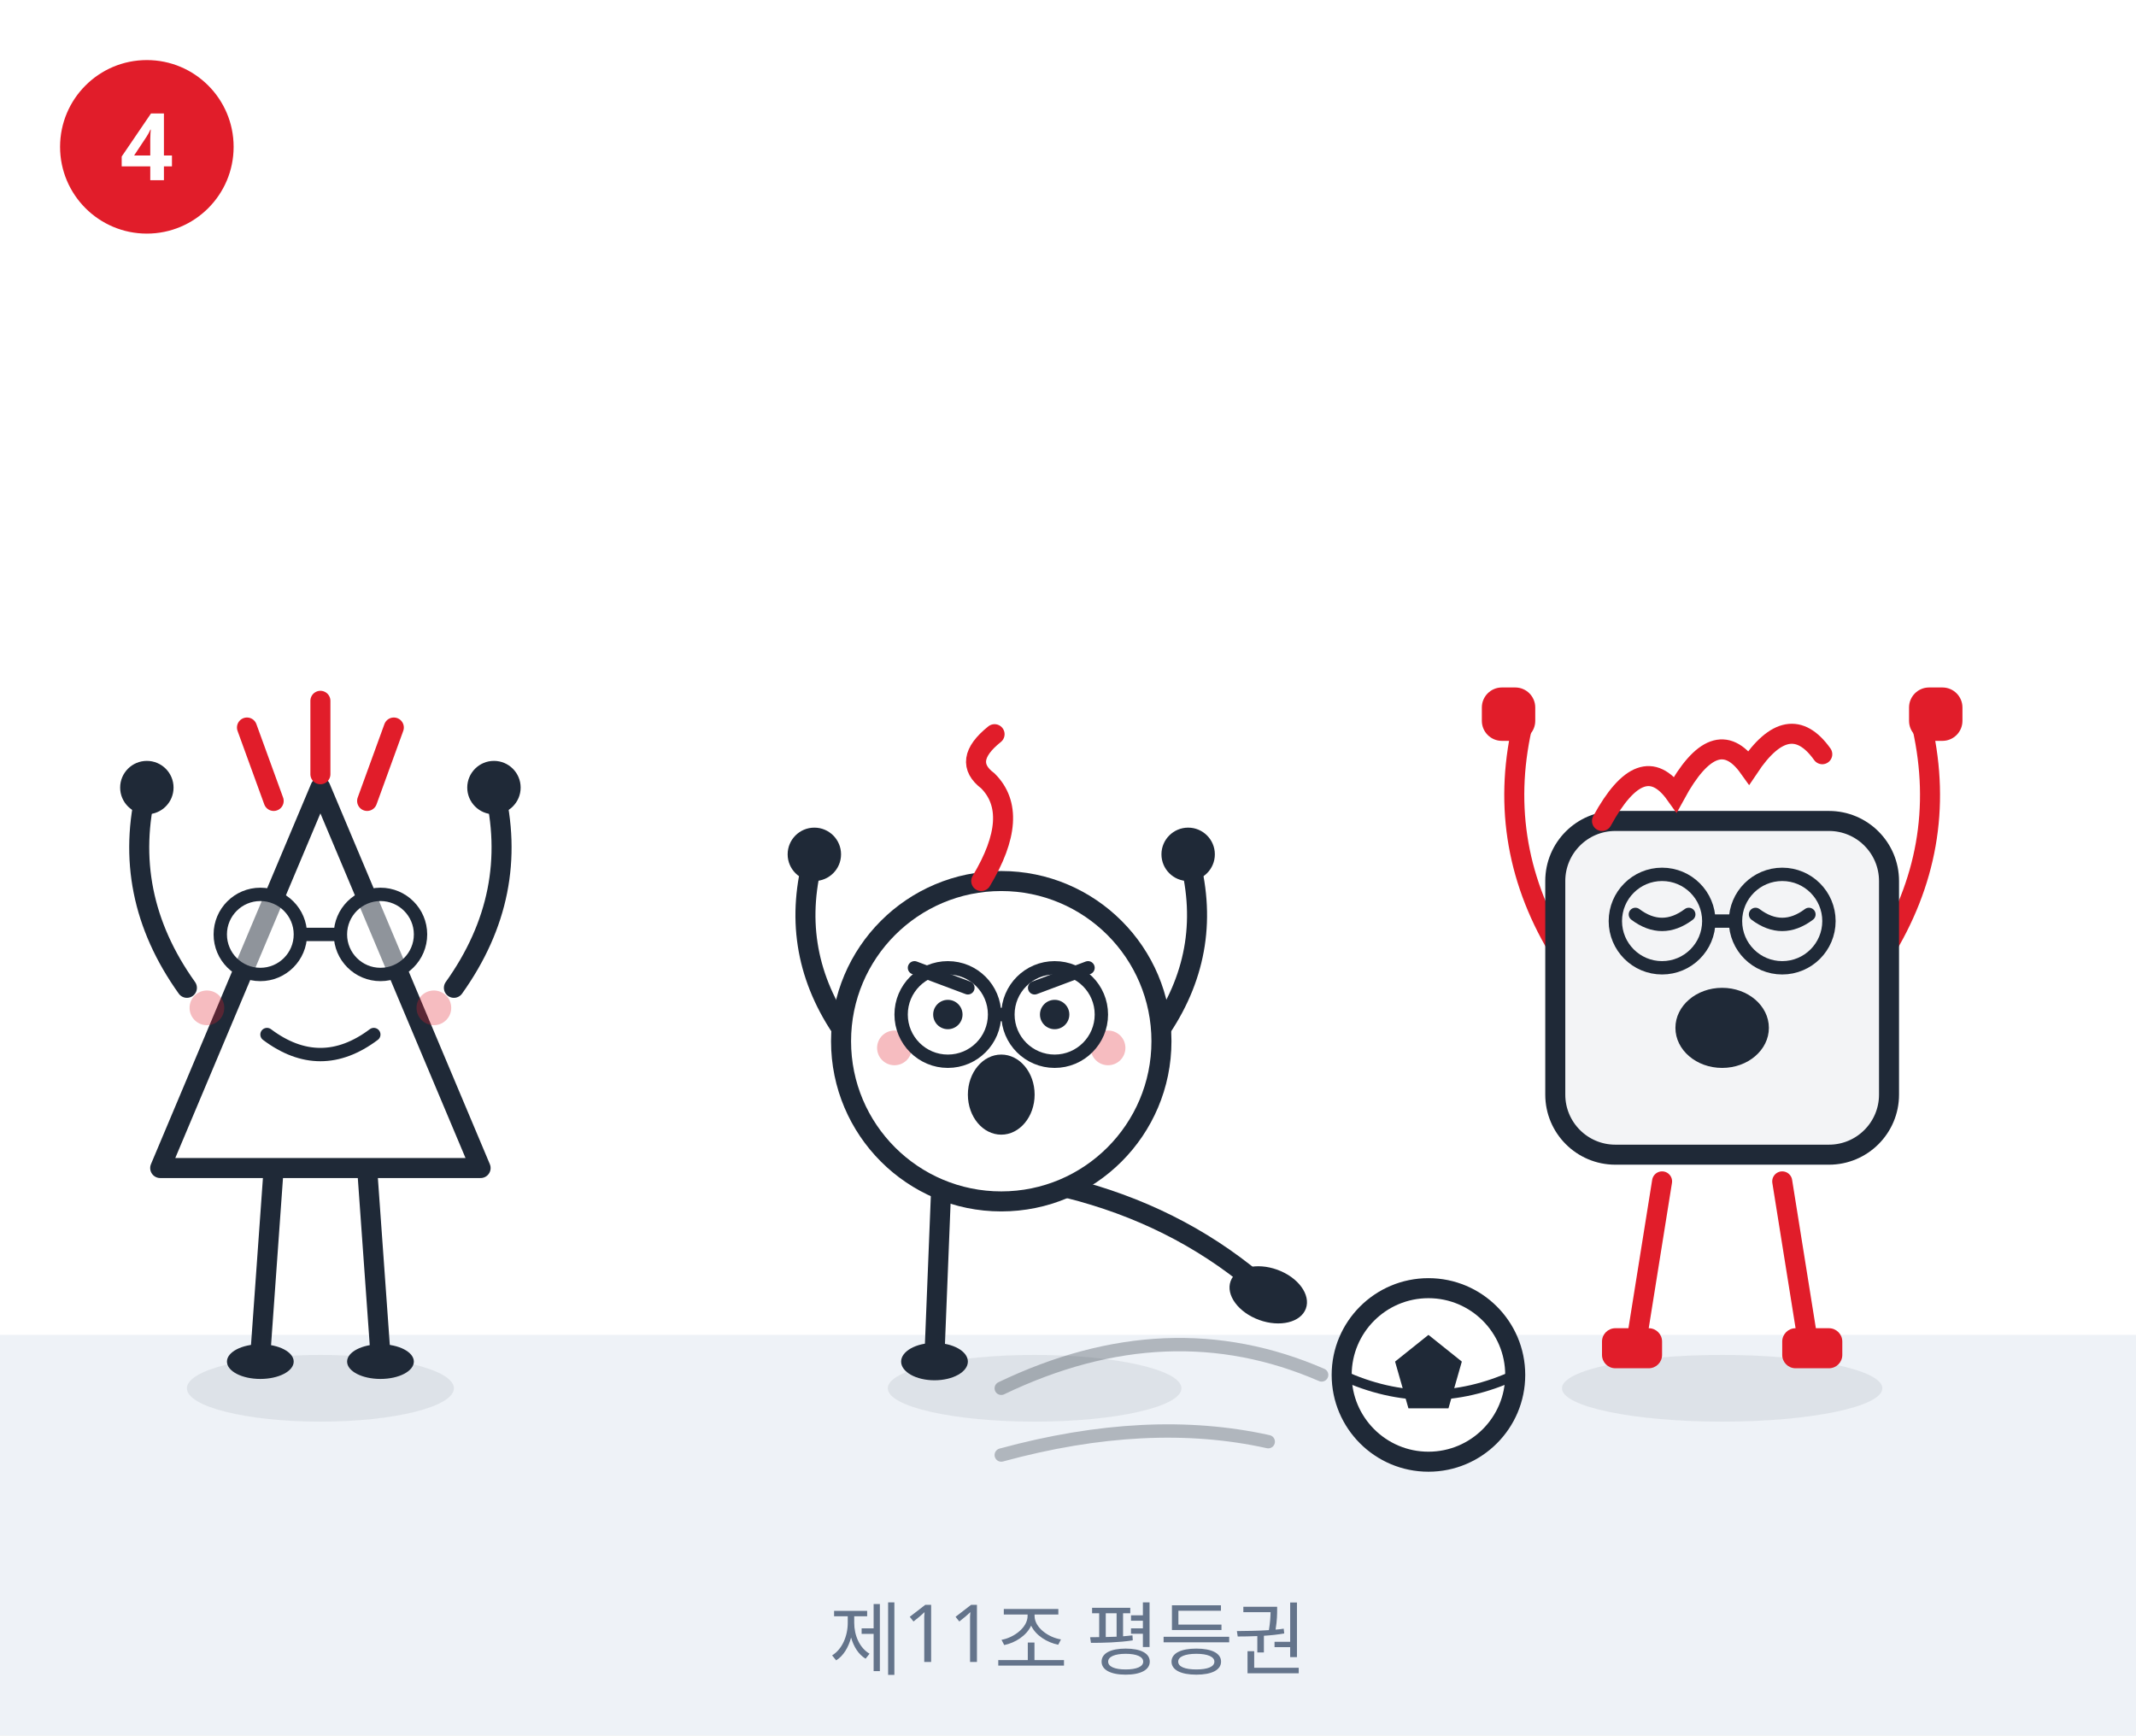
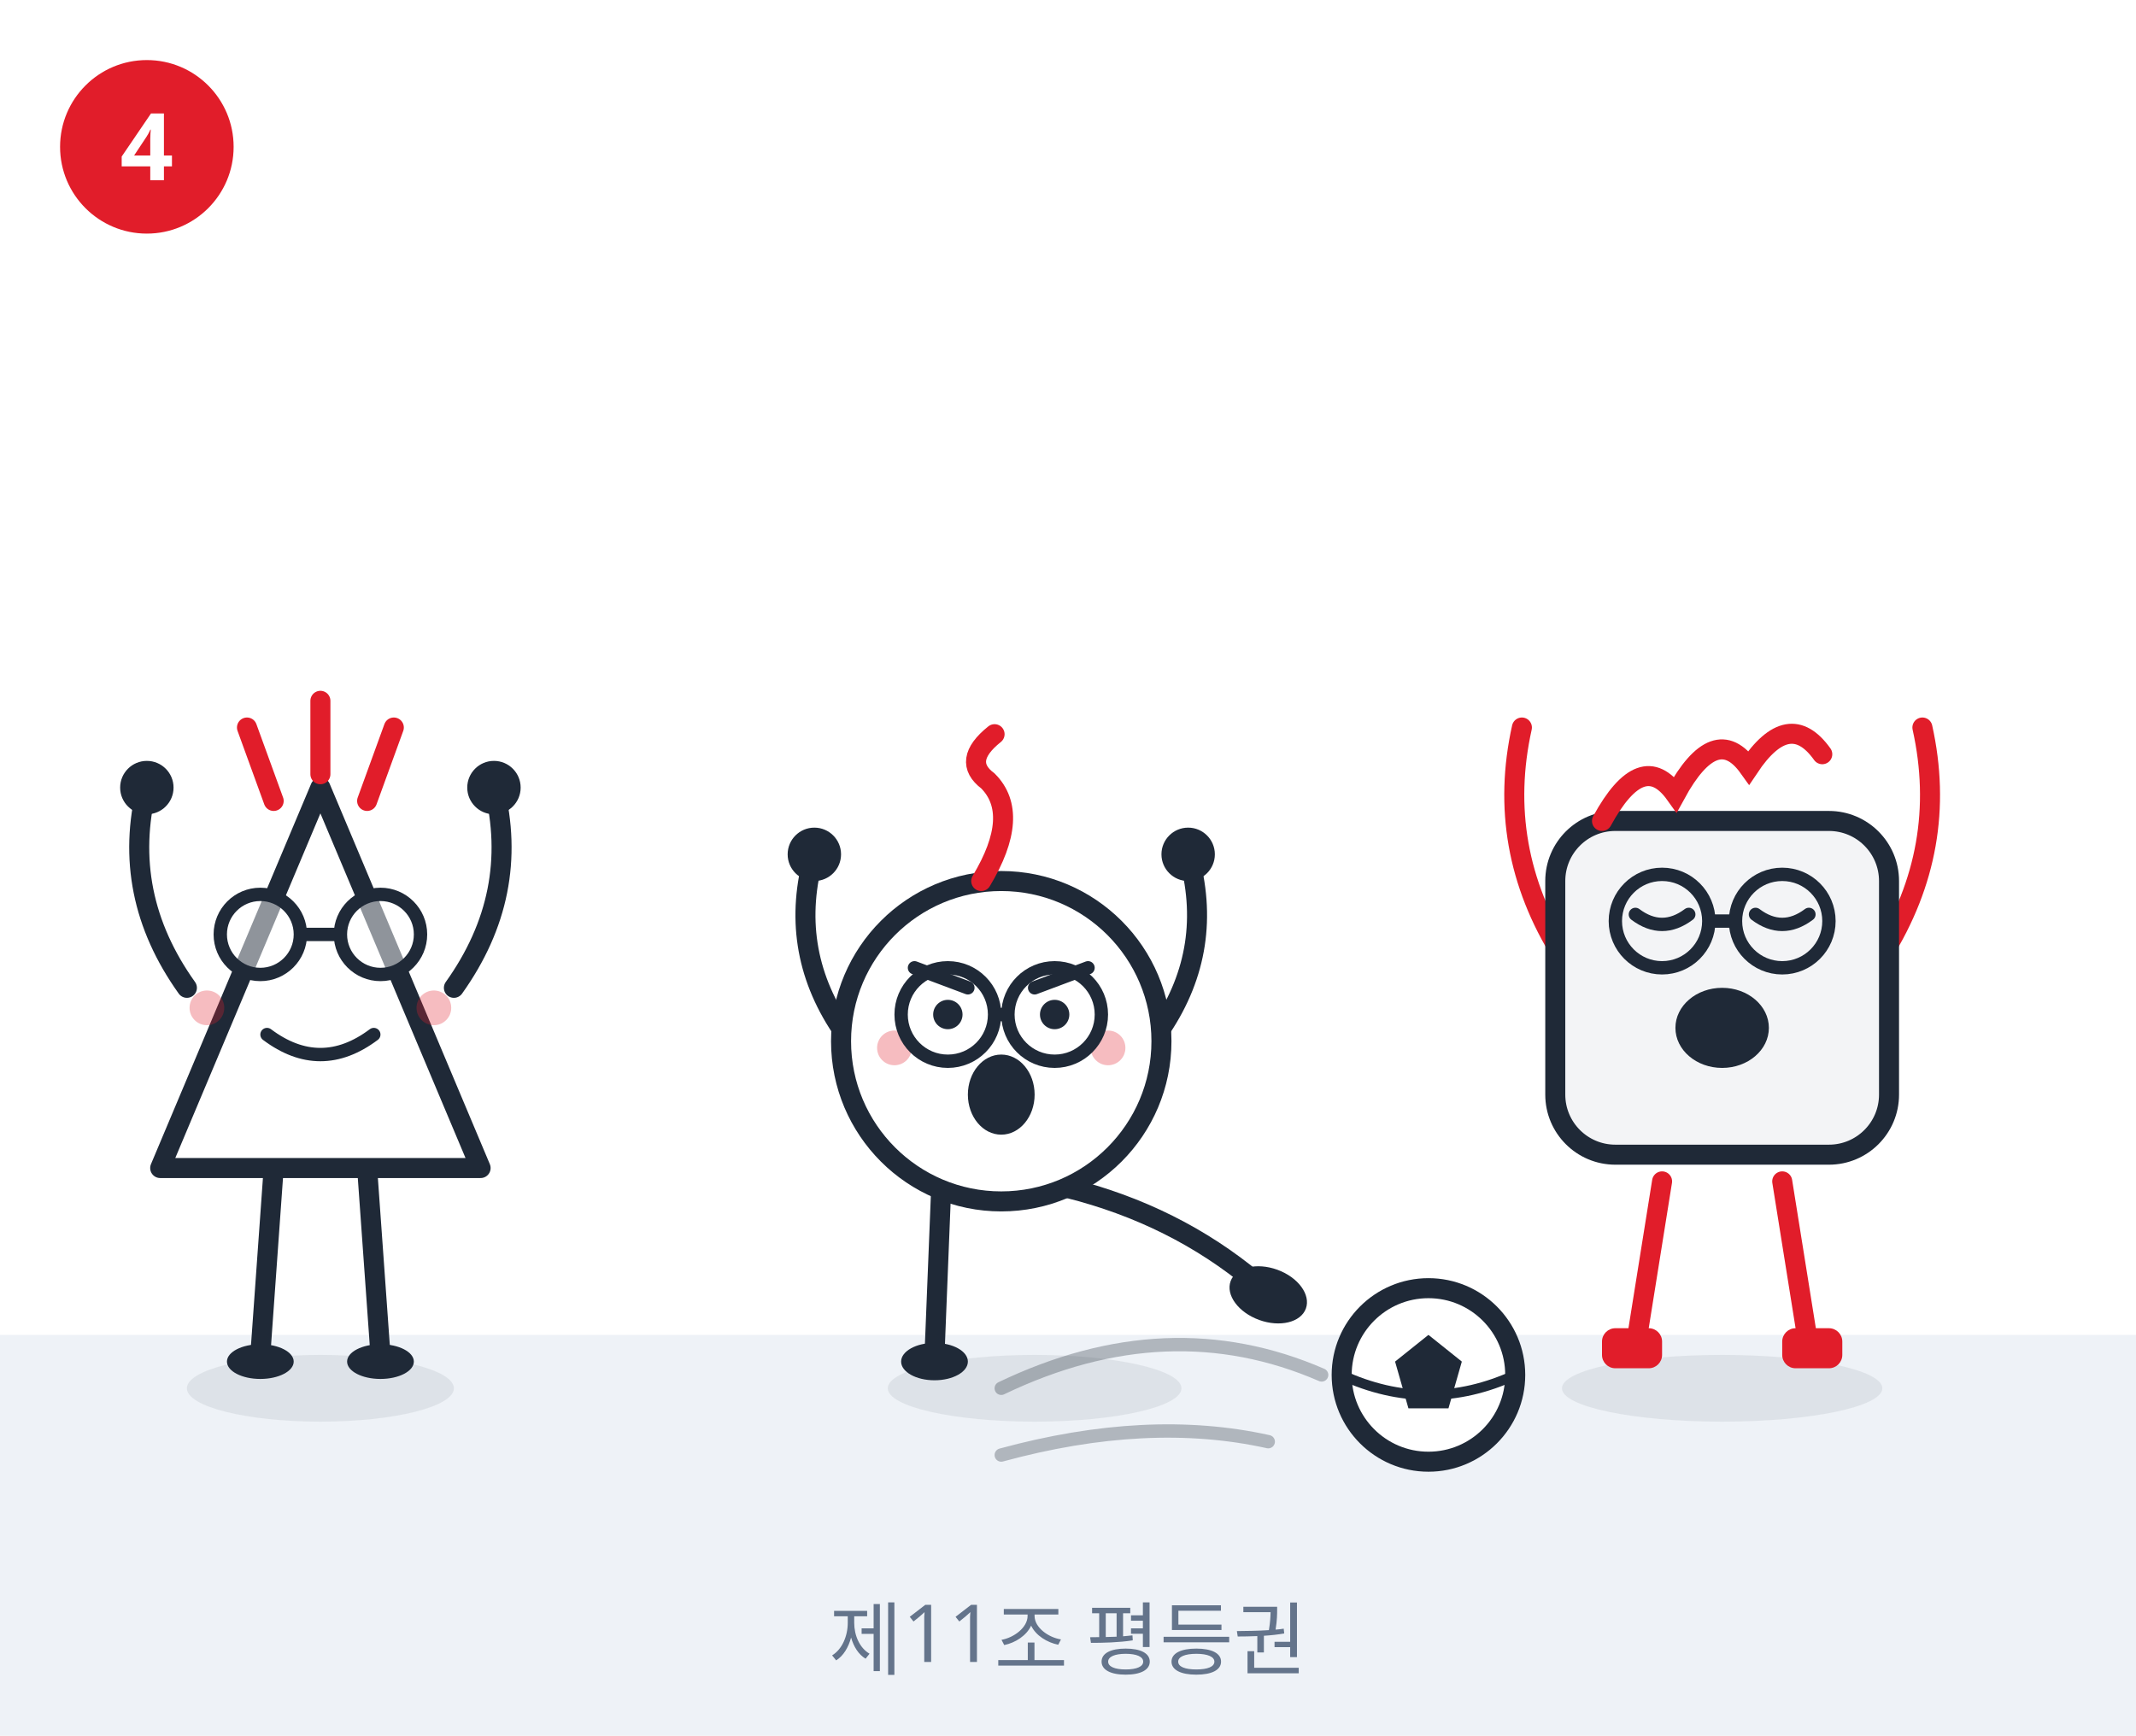
<svg xmlns="http://www.w3.org/2000/svg" viewBox="0 0 320 260" role="img" aria-label="세모, 동그라미, 네모가 함께 즐겁게 공을 차는 장면">
  <rect width="320" height="260" fill="#ffffff" />
  <rect y="200" width="320" height="60" fill="#eef2f7" />
  <circle cx="22" cy="22" r="13" fill="#e11d2a" />
  <text x="22" y="27" text-anchor="middle" font-family="'Pretendard', sans-serif" font-size="14" font-weight="bold" fill="#ffffff">4</text>
  <path d="M 150,208 Q 175,196 198,206" stroke="#1f2937" stroke-width="2" stroke-linecap="round" fill="none" opacity="0.3" />
  <path d="M 150,218 Q 172,212 190,216" stroke="#1f2937" stroke-width="2" stroke-linecap="round" fill="none" opacity="0.3" />
  <g transform="translate(214,206)">
    <circle cx="0" cy="0" r="13" fill="#ffffff" stroke="#1f2937" stroke-width="3" />
    <polygon points="0,-6 5,-2 3,5 -3,5 -5,-2" fill="#1f2937" />
    <path d="M -13,0 Q 0,6 13,0" stroke="#1f2937" stroke-width="1.5" fill="none" />
  </g>
  <g transform="translate(48,206)">
    <ellipse cx="0" cy="2" rx="20" ry="5" fill="#1f2937" opacity="0.08" />
    <line x1="-7" y1="-31" x2="-9" y2="-3" stroke="#1f2937" stroke-width="3" stroke-linecap="round" />
    <line x1="7" y1="-31" x2="9" y2="-3" stroke="#1f2937" stroke-width="3" stroke-linecap="round" />
    <ellipse cx="-9" cy="-2" rx="5" ry="2.6" fill="#1f2937" />
    <ellipse cx="9" cy="-2" rx="5" ry="2.6" fill="#1f2937" />
    <path d="M -20,-58 Q -30,-72 -26,-88" stroke="#1f2937" stroke-width="3" stroke-linecap="round" fill="none" />
    <circle cx="-26" cy="-88" r="4" fill="#1f2937" />
    <path d="M 20,-58 Q 30,-72 26,-88" stroke="#1f2937" stroke-width="3" stroke-linecap="round" fill="none" />
    <circle cx="26" cy="-88" r="4" fill="#1f2937" />
    <polygon points="0,-88 -24,-31 24,-31" fill="#ffffff" stroke="#1f2937" stroke-width="3" stroke-linejoin="round" />
    <path d="M -7,-86 L -11,-97" stroke="#e11d2a" stroke-width="3" stroke-linecap="round" />
    <path d="M 0,-90 L 0,-101" stroke="#e11d2a" stroke-width="3" stroke-linecap="round" />
    <path d="M 7,-86 L 11,-97" stroke="#e11d2a" stroke-width="3" stroke-linecap="round" />
    <circle cx="-9" cy="-66" r="6" fill="#ffffff" fill-opacity="0.5" stroke="#1f2937" stroke-width="2" />
    <circle cx="9" cy="-66" r="6" fill="#ffffff" fill-opacity="0.5" stroke="#1f2937" stroke-width="2" />
    <line x1="-3" y1="-66" x2="3" y2="-66" stroke="#1f2937" stroke-width="2" />
    <circle cx="-17" cy="-55" r="2.6" fill="#e11d2a" opacity="0.3" />
    <circle cx="17" cy="-55" r="2.6" fill="#e11d2a" opacity="0.3" />
    <path d="M -8,-51 Q 0,-45 8,-51" stroke="#1f2937" stroke-width="2" stroke-linecap="round" fill="none" />
  </g>
  <g transform="translate(150,206)">
    <ellipse cx="5" cy="2" rx="22" ry="5" fill="#1f2937" opacity="0.08" />
    <line x1="-9" y1="-28" x2="-10" y2="-3" stroke="#1f2937" stroke-width="3" stroke-linecap="round" />
    <ellipse cx="-10" cy="-2" rx="5" ry="2.8" fill="#1f2937" />
    <path d="M 10,-28 Q 26,-24 38,-14" stroke="#1f2937" stroke-width="3" stroke-linecap="round" fill="none" />
    <ellipse cx="40" cy="-12" rx="6" ry="4" fill="#1f2937" transform="rotate(20 40 -12)" />
    <path d="M -24,-52 Q -32,-64 -28,-78" stroke="#1f2937" stroke-width="3" stroke-linecap="round" fill="none" />
    <circle cx="-28" cy="-78" r="4" fill="#1f2937" />
    <path d="M 24,-52 Q 32,-64 28,-78" stroke="#1f2937" stroke-width="3" stroke-linecap="round" fill="none" />
    <circle cx="28" cy="-78" r="4" fill="#1f2937" />
    <circle cx="0" cy="-50" r="24" fill="#ffffff" stroke="#1f2937" stroke-width="3" />
    <path d="M -3,-74 Q 3,-84 -2,-89 Q -6,-92 -1,-96" stroke="#e11d2a" stroke-width="3" stroke-linecap="round" fill="none" />
    <circle cx="-16" cy="-49" r="2.6" fill="#e11d2a" opacity="0.3" />
    <circle cx="16" cy="-49" r="2.6" fill="#e11d2a" opacity="0.3" />
    <g fill="none" stroke="#1f2937" stroke-width="2">
      <circle cx="-8" cy="-54" r="7" />
      <circle cx="8" cy="-54" r="7" />
      <path d="M -1,-54 h2" />
    </g>
    <circle cx="-8" cy="-54" r="2.2" fill="#1f2937" />
    <circle cx="8" cy="-54" r="2.2" fill="#1f2937" />
    <line x1="-13" y1="-61" x2="-5" y2="-58" stroke="#1f2937" stroke-width="2" stroke-linecap="round" />
    <line x1="5" y1="-58" x2="13" y2="-61" stroke="#1f2937" stroke-width="2" stroke-linecap="round" />
    <ellipse cx="0" cy="-42" rx="5" ry="6" fill="#1f2937" />
  </g>
  <g transform="translate(258,201)">
    <ellipse cx="0" cy="7" rx="24" ry="5" fill="#1f2937" opacity="0.08" />
    <line x1="-9" y1="-24" x2="-13" y2="1" stroke="#e11d2a" stroke-width="3" stroke-linecap="round" />
    <line x1="9" y1="-24" x2="13" y2="1" stroke="#e11d2a" stroke-width="3" stroke-linecap="round" />
    <rect x="-18" y="-2" width="9" height="6" rx="2" fill="#e11d2a" />
    <rect x="9" y="-2" width="9" height="6" rx="2" fill="#e11d2a" />
    <path d="M -24,-58 Q -34,-74 -30,-92" stroke="#e11d2a" stroke-width="3" stroke-linecap="round" fill="none" />
-     <rect x="-36" y="-98" width="8" height="8" rx="3" fill="#e11d2a" />
    <path d="M 24,-58 Q 34,-74 30,-92" stroke="#e11d2a" stroke-width="3" stroke-linecap="round" fill="none" />
-     <rect x="28" y="-98" width="8" height="8" rx="3" fill="#e11d2a" />
    <rect x="-25" y="-78" width="50" height="50" rx="9" fill="#f3f4f6" stroke="#1f2937" stroke-width="3" />
    <path d="M -18,-78 q6 -11 11 -4 q6 -11 11 -4 q6 -9 11 -2" fill="none" stroke="#e11d2a" stroke-width="3" stroke-linecap="round" />
    <g fill="none" stroke="#1f2937" stroke-width="2">
      <circle cx="-9" cy="-63" r="7" />
      <circle cx="9" cy="-63" r="7" />
      <path d="M -2,-63 h4" />
    </g>
    <path d="M -13,-64 Q -9,-61 -5,-64" stroke="#1f2937" stroke-width="2" stroke-linecap="round" fill="none" />
    <path d="M 5,-64 Q 9,-61 13,-64" stroke="#1f2937" stroke-width="2" stroke-linecap="round" fill="none" />
    <ellipse cx="0" cy="-47" rx="7" ry="6" fill="#1f2937" />
  </g>
  <text x="160" y="250" text-anchor="middle" font-family="'Pretendard', sans-serif" font-size="12" fill="#64748b">제11조 평등권</text>
</svg>
